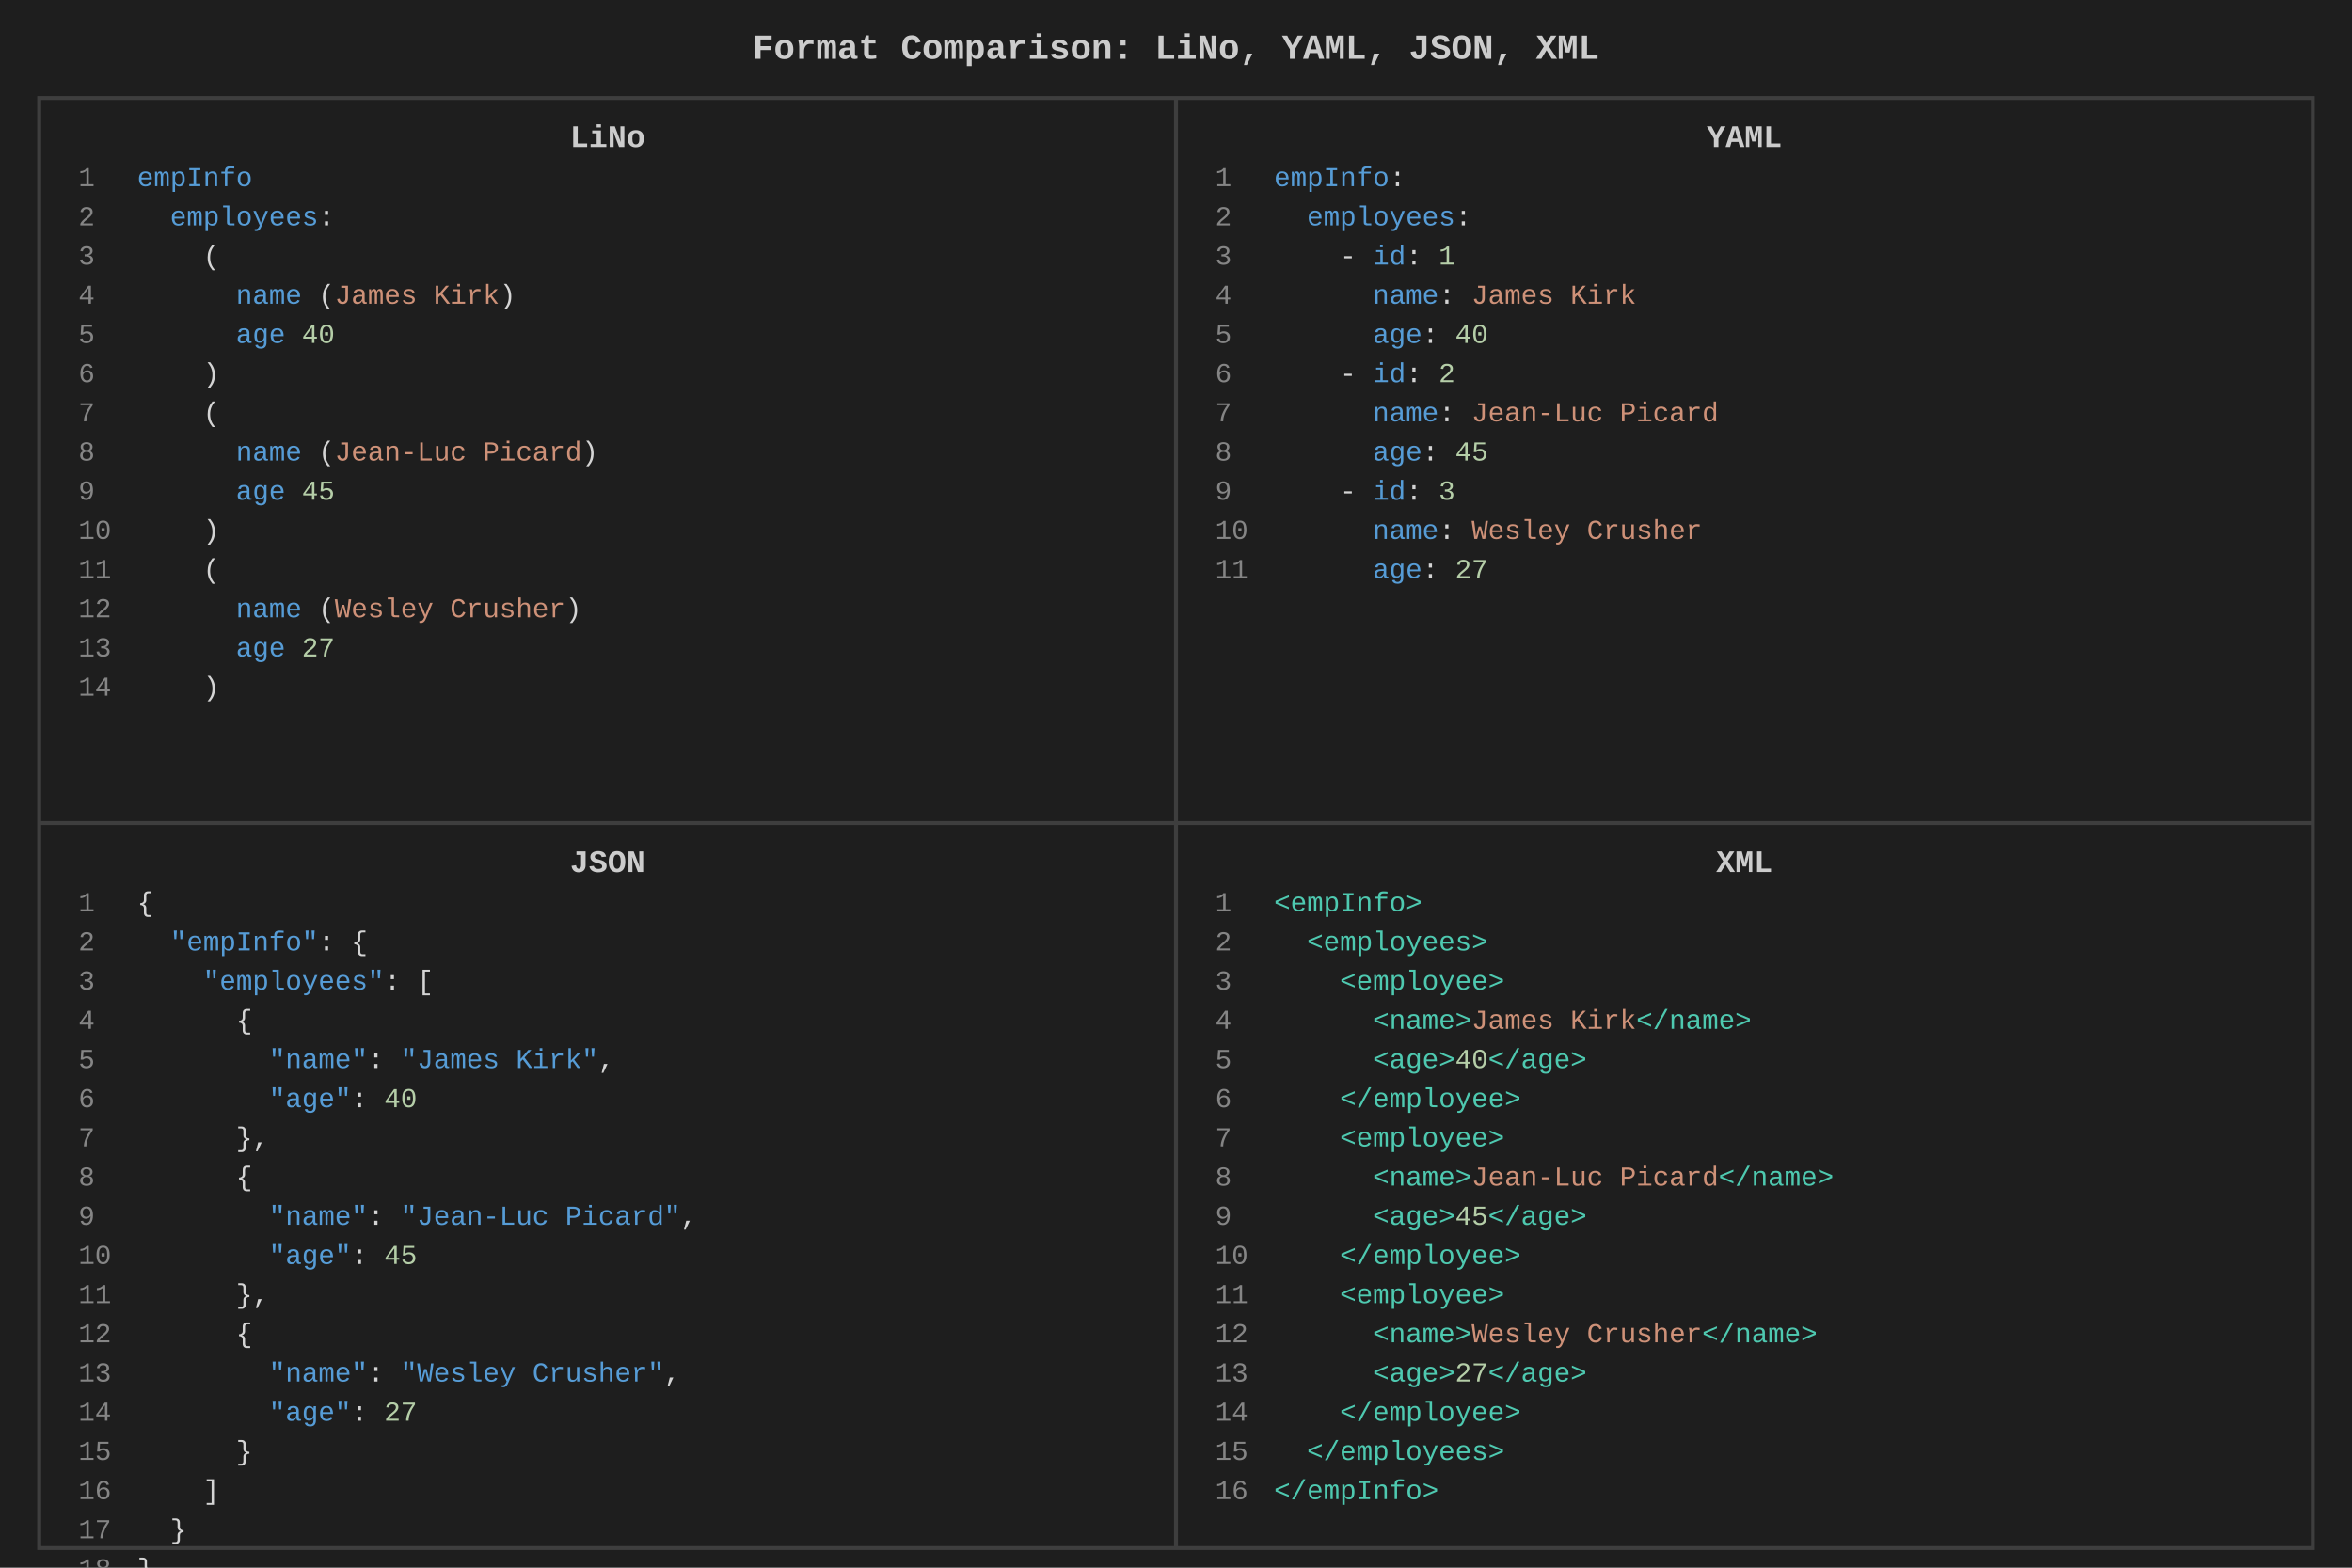
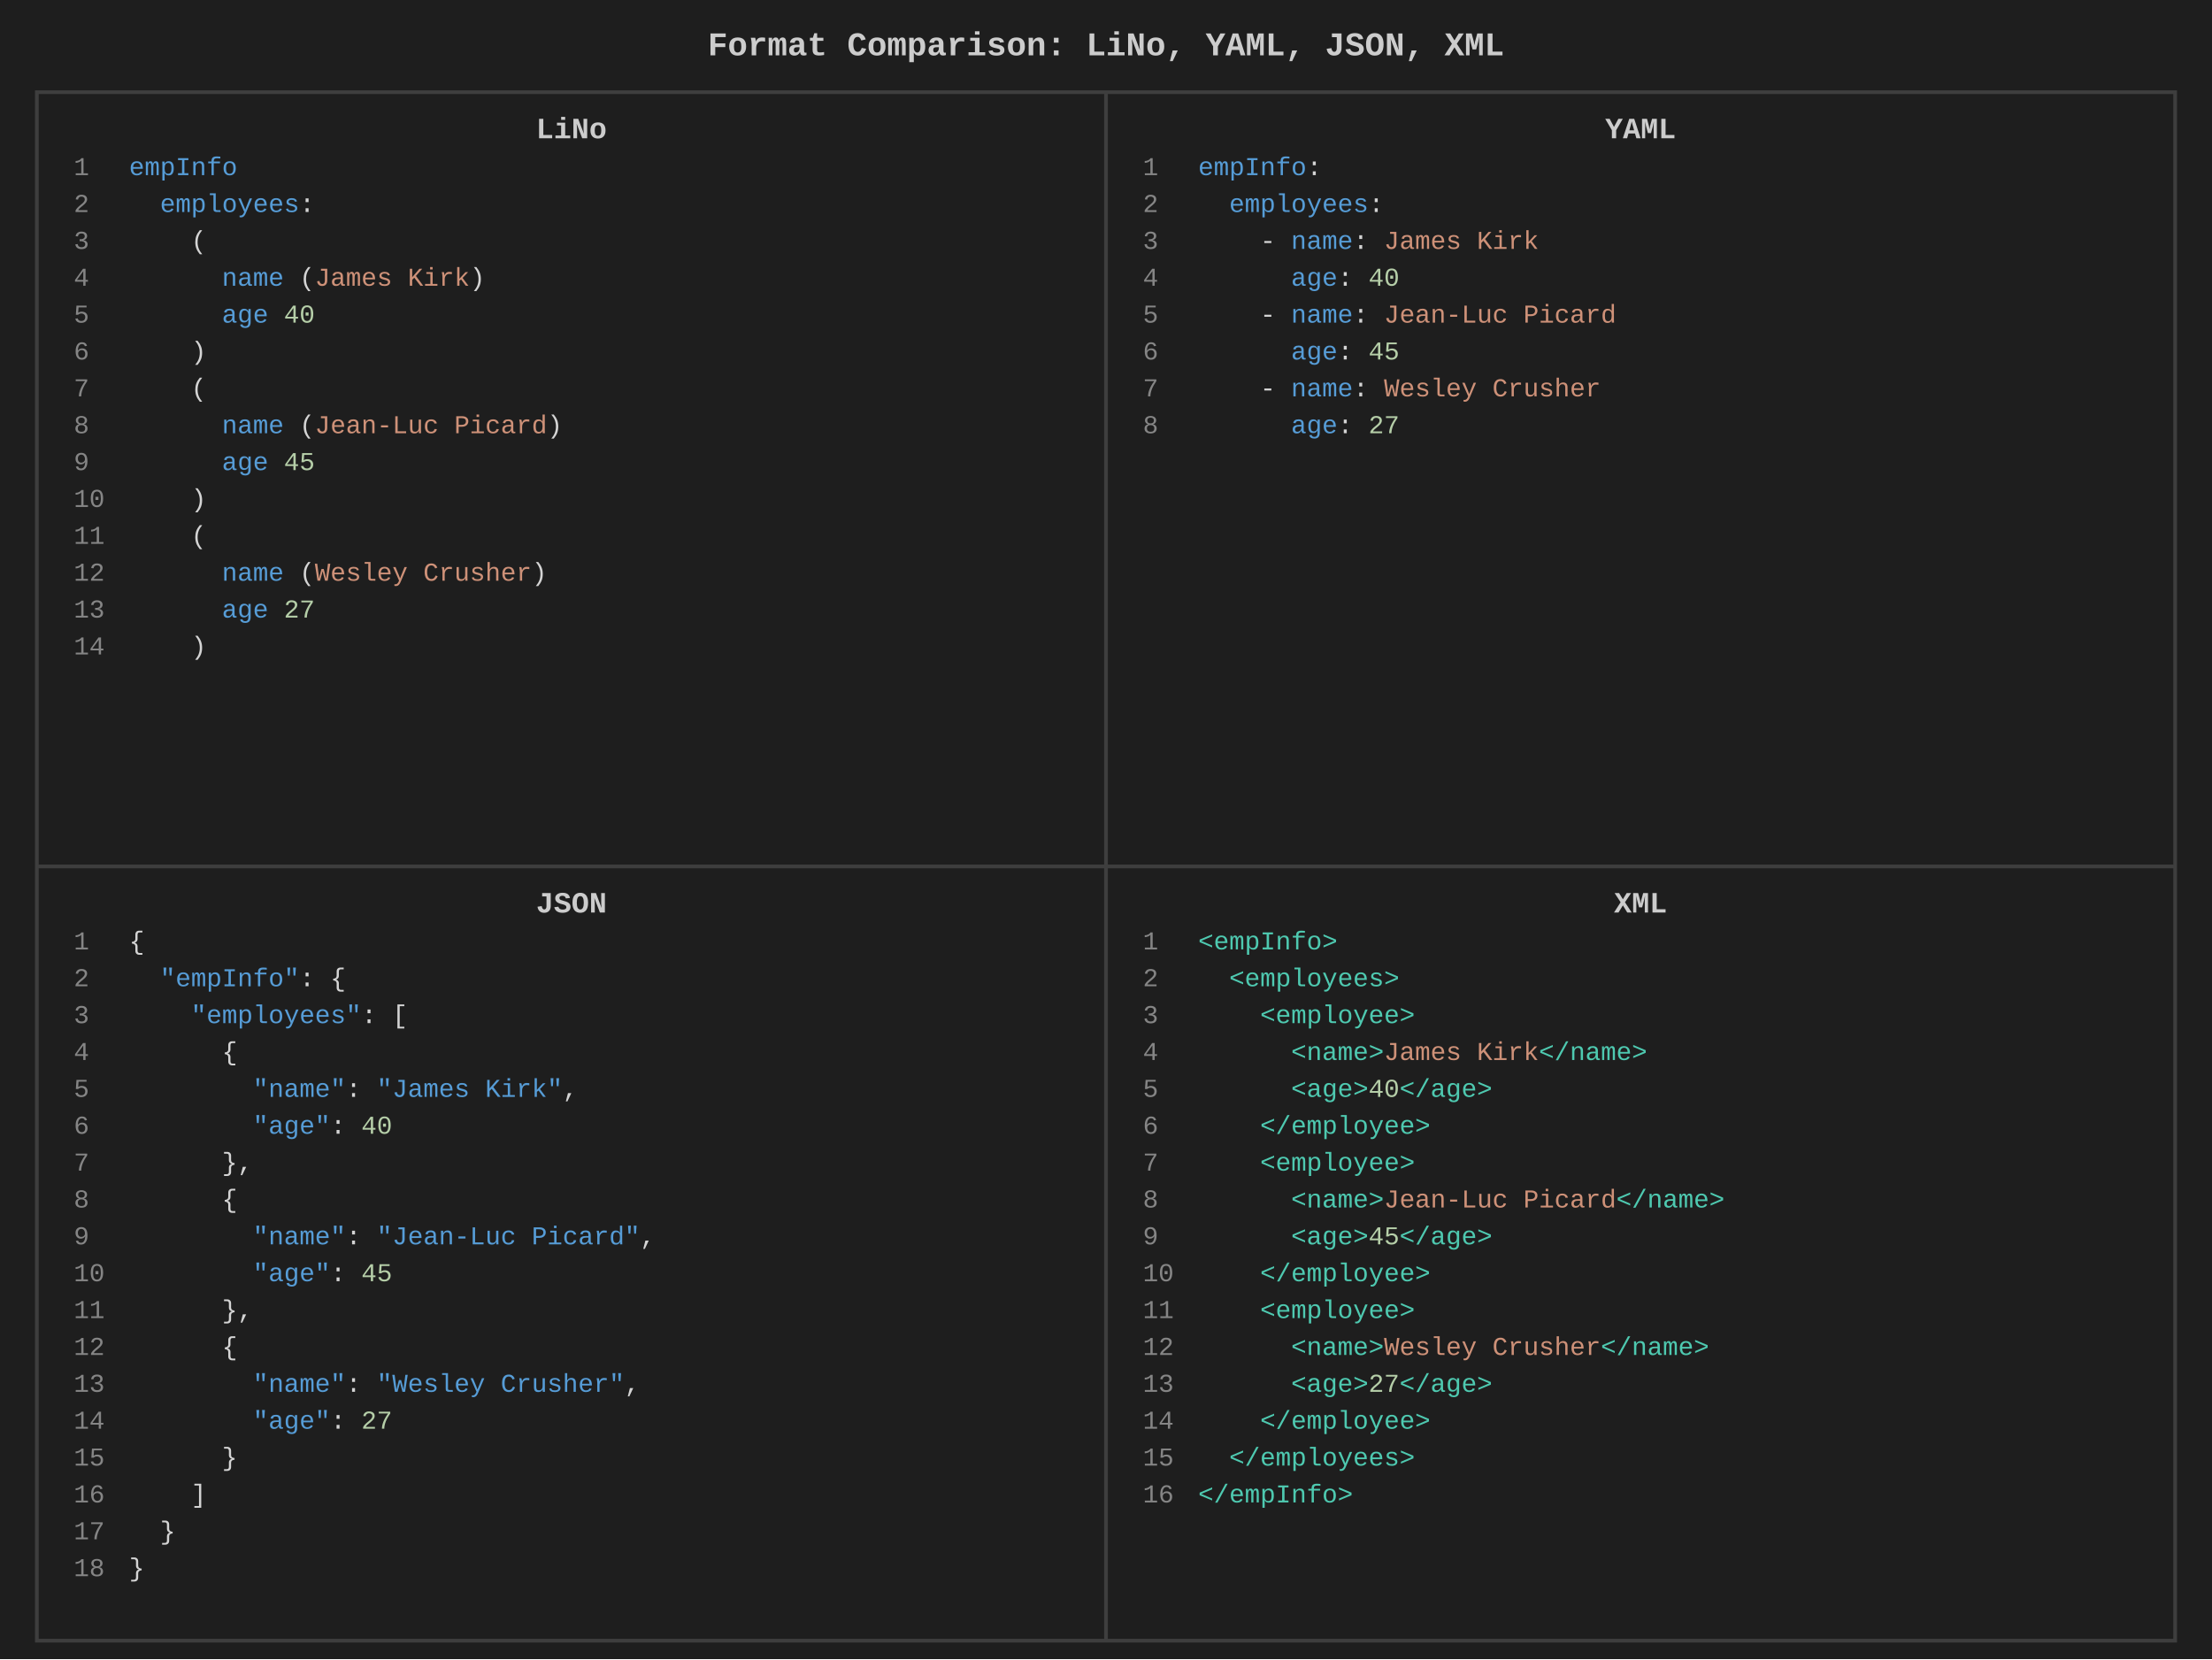
- <svg xmlns="http://www.w3.org/2000/svg" viewBox="0 0 1200 800" style="font-family: 'Courier New', monospace; font-size: 14px;">
+ <svg xmlns="http://www.w3.org/2000/svg" viewBox="0 0 1200 900" style="font-family: 'Courier New', monospace; font-size: 14px;">
  <defs>
    <style>
      .title { font-size: 18px; font-weight: bold; fill: #cccccc; }
      .format-title { font-size: 16px; font-weight: bold; fill: #cccccc; }
      .line-number { fill: #858585; }
      .border { fill: none; stroke: #3e3e3e; stroke-width: 2; }
      .border-line { stroke: #3e3e3e; stroke-width: 2; }
      .bg { fill: #1e1e1e; }
    </style>
  </defs>
-   <rect x="0" y="0" width="1200" height="800" class="bg" />
+   <rect x="0" y="0" width="1200" height="900" class="bg" />
  <text x="600" y="30" text-anchor="middle" class="title">Format Comparison: LiNo, YAML, JSON, XML</text>
-   <rect x="20" y="50" width="1160" height="740" class="border" />
-   <line x1="600" y1="50" x2="600" y2="790" class="border-line" />
-   <line x1="20" y1="420" x2="1180" y2="420" class="border-line" />
+   <rect x="20" y="50" width="1160" height="840" class="border" />
+   <line x1="600" y1="50" x2="600" y2="890" class="border-line" />
+   <line x1="20" y1="470" x2="1180" y2="470" class="border-line" />
  <text x="310" y="75" text-anchor="middle" class="format-title">LiNo</text>
  <text class="line-number">
    <tspan x="40" y="95">1</tspan>
  </text>
  <text xml:space="preserve">
    <tspan x="70" y="95" fill="#569cd6">empInfo</tspan>
  </text>
  <text class="line-number">
    <tspan x="40" y="115">2</tspan>
  </text>
  <text xml:space="preserve">
    <tspan x="70" y="115" fill="#d4d4d4">  </tspan>
    <tspan x="86.8" y="115" fill="#569cd6">employees</tspan>
    <tspan x="162.4" y="115" fill="#d4d4d4">:</tspan>
  </text>
  <text class="line-number">
    <tspan x="40" y="135">3</tspan>
  </text>
  <text xml:space="preserve">
    <tspan x="70" y="135" fill="#d4d4d4">    </tspan>
    <tspan x="103.6" y="135" fill="#d4d4d4">(</tspan>
  </text>
  <text class="line-number">
    <tspan x="40" y="155">4</tspan>
  </text>
  <text xml:space="preserve">
    <tspan x="70" y="155" fill="#d4d4d4">      </tspan>
    <tspan x="120.4" y="155" fill="#569cd6">name</tspan>
    <tspan x="154.0" y="155" fill="#d4d4d4"> </tspan>
    <tspan x="162.4" y="155" fill="#d4d4d4">(</tspan>
    <tspan x="170.8" y="155" fill="#ce9178">James Kirk</tspan>
    <tspan x="254.8" y="155" fill="#d4d4d4">)</tspan>
  </text>
  <text class="line-number">
    <tspan x="40" y="175">5</tspan>
  </text>
  <text xml:space="preserve">
    <tspan x="70" y="175" fill="#d4d4d4">      </tspan>
    <tspan x="120.4" y="175" fill="#569cd6">age</tspan>
    <tspan x="145.6" y="175" fill="#d4d4d4"> </tspan>
    <tspan x="154" y="175" fill="#b5cea8">40</tspan>
  </text>
  <text class="line-number">
    <tspan x="40" y="195">6</tspan>
  </text>
  <text xml:space="preserve">
    <tspan x="70" y="195" fill="#d4d4d4">    </tspan>
    <tspan x="103.6" y="195" fill="#d4d4d4">)</tspan>
  </text>
  <text class="line-number">
    <tspan x="40" y="215">7</tspan>
  </text>
  <text xml:space="preserve">
    <tspan x="70" y="215" fill="#d4d4d4">    </tspan>
    <tspan x="103.6" y="215" fill="#d4d4d4">(</tspan>
  </text>
  <text class="line-number">
    <tspan x="40" y="235">8</tspan>
  </text>
  <text xml:space="preserve">
    <tspan x="70" y="235" fill="#d4d4d4">      </tspan>
    <tspan x="120.4" y="235" fill="#569cd6">name</tspan>
    <tspan x="154.0" y="235" fill="#d4d4d4"> </tspan>
    <tspan x="162.4" y="235" fill="#d4d4d4">(</tspan>
    <tspan x="170.8" y="235" fill="#ce9178">Jean-Luc Picard</tspan>
    <tspan x="296.8" y="235" fill="#d4d4d4">)</tspan>
  </text>
  <text class="line-number">
    <tspan x="40" y="255">9</tspan>
  </text>
  <text xml:space="preserve">
    <tspan x="70" y="255" fill="#d4d4d4">      </tspan>
    <tspan x="120.4" y="255" fill="#569cd6">age</tspan>
    <tspan x="145.6" y="255" fill="#d4d4d4"> </tspan>
    <tspan x="154" y="255" fill="#b5cea8">45</tspan>
  </text>
  <text class="line-number">
    <tspan x="40" y="275">10</tspan>
  </text>
  <text xml:space="preserve">
    <tspan x="70" y="275" fill="#d4d4d4">    </tspan>
    <tspan x="103.6" y="275" fill="#d4d4d4">)</tspan>
  </text>
  <text class="line-number">
    <tspan x="40" y="295">11</tspan>
  </text>
  <text xml:space="preserve">
    <tspan x="70" y="295" fill="#d4d4d4">    </tspan>
    <tspan x="103.6" y="295" fill="#d4d4d4">(</tspan>
  </text>
  <text class="line-number">
    <tspan x="40" y="315">12</tspan>
  </text>
  <text xml:space="preserve">
    <tspan x="70" y="315" fill="#d4d4d4">      </tspan>
    <tspan x="120.4" y="315" fill="#569cd6">name</tspan>
    <tspan x="154.0" y="315" fill="#d4d4d4"> </tspan>
    <tspan x="162.4" y="315" fill="#d4d4d4">(</tspan>
    <tspan x="170.8" y="315" fill="#ce9178">Wesley Crusher</tspan>
    <tspan x="288.4" y="315" fill="#d4d4d4">)</tspan>
  </text>
  <text class="line-number">
    <tspan x="40" y="335">13</tspan>
  </text>
  <text xml:space="preserve">
    <tspan x="70" y="335" fill="#d4d4d4">      </tspan>
    <tspan x="120.4" y="335" fill="#569cd6">age</tspan>
    <tspan x="145.6" y="335" fill="#d4d4d4"> </tspan>
    <tspan x="154" y="335" fill="#b5cea8">27</tspan>
  </text>
  <text class="line-number">
    <tspan x="40" y="355">14</tspan>
  </text>
  <text xml:space="preserve">
    <tspan x="70" y="355" fill="#d4d4d4">    </tspan>
    <tspan x="103.6" y="355" fill="#d4d4d4">)</tspan>
  </text>
  <text x="890" y="75" text-anchor="middle" class="format-title">YAML</text>
  <text class="line-number">
    <tspan x="620" y="95">1</tspan>
  </text>
  <text xml:space="preserve">
    <tspan x="650" y="95" fill="#569cd6">empInfo</tspan>
    <tspan x="708.8" y="95" fill="#d4d4d4">:</tspan>
  </text>
  <text class="line-number">
    <tspan x="620" y="115">2</tspan>
  </text>
  <text xml:space="preserve">
    <tspan x="650" y="115" fill="#d4d4d4">  </tspan>
    <tspan x="666.8" y="115" fill="#569cd6">employees</tspan>
    <tspan x="742.4" y="115" fill="#d4d4d4">:</tspan>
  </text>
  <text class="line-number">
    <tspan x="620" y="135">3</tspan>
  </text>
  <text xml:space="preserve">
    <tspan x="650" y="135" fill="#d4d4d4">    </tspan>
    <tspan x="683.6" y="135" fill="#d4d4d4">- </tspan>
-     <tspan x="700.4" y="135" fill="#569cd6">id</tspan>
-     <tspan x="717.2" y="135" fill="#d4d4d4">:</tspan>
-     <tspan x="725.6" y="135" fill="#d4d4d4"> </tspan>
-     <tspan x="734" y="135" fill="#b5cea8">1</tspan>
+     <tspan x="700.4" y="135" fill="#569cd6">name</tspan>
+     <tspan x="734.0" y="135" fill="#d4d4d4">:</tspan>
+     <tspan x="742.4" y="135" fill="#d4d4d4"> </tspan>
+     <tspan x="750.8" y="135" fill="#ce9178">James Kirk</tspan>
  </text>
  <text class="line-number">
    <tspan x="620" y="155">4</tspan>
  </text>
  <text xml:space="preserve">
    <tspan x="650" y="155" fill="#d4d4d4">      </tspan>
-     <tspan x="700.4" y="155" fill="#569cd6">name</tspan>
-     <tspan x="734.0" y="155" fill="#d4d4d4">:</tspan>
-     <tspan x="742.4" y="155" fill="#d4d4d4"> </tspan>
-     <tspan x="750.8" y="155" fill="#ce9178">James Kirk</tspan>
+     <tspan x="700.4" y="155" fill="#569cd6">age</tspan>
+     <tspan x="725.6" y="155" fill="#d4d4d4">:</tspan>
+     <tspan x="734.0" y="155" fill="#d4d4d4"> </tspan>
+     <tspan x="742.4" y="155" fill="#b5cea8">40</tspan>
  </text>
  <text class="line-number">
    <tspan x="620" y="175">5</tspan>
  </text>
  <text xml:space="preserve">
-     <tspan x="650" y="175" fill="#d4d4d4">      </tspan>
-     <tspan x="700.4" y="175" fill="#569cd6">age</tspan>
-     <tspan x="725.6" y="175" fill="#d4d4d4">:</tspan>
-     <tspan x="734.0" y="175" fill="#d4d4d4"> </tspan>
-     <tspan x="742.4" y="175" fill="#b5cea8">40</tspan>
+     <tspan x="650" y="175" fill="#d4d4d4">    </tspan>
+     <tspan x="683.6" y="175" fill="#d4d4d4">- </tspan>
+     <tspan x="700.4" y="175" fill="#569cd6">name</tspan>
+     <tspan x="734.0" y="175" fill="#d4d4d4">:</tspan>
+     <tspan x="742.4" y="175" fill="#d4d4d4"> </tspan>
+     <tspan x="750.8" y="175" fill="#ce9178">Jean-Luc Picard</tspan>
  </text>
  <text class="line-number">
    <tspan x="620" y="195">6</tspan>
  </text>
  <text xml:space="preserve">
-     <tspan x="650" y="195" fill="#d4d4d4">    </tspan>
-     <tspan x="683.6" y="195" fill="#d4d4d4">- </tspan>
-     <tspan x="700.4" y="195" fill="#569cd6">id</tspan>
-     <tspan x="717.2" y="195" fill="#d4d4d4">:</tspan>
-     <tspan x="725.6" y="195" fill="#d4d4d4"> </tspan>
-     <tspan x="734" y="195" fill="#b5cea8">2</tspan>
+     <tspan x="650" y="195" fill="#d4d4d4">      </tspan>
+     <tspan x="700.4" y="195" fill="#569cd6">age</tspan>
+     <tspan x="725.6" y="195" fill="#d4d4d4">:</tspan>
+     <tspan x="734.0" y="195" fill="#d4d4d4"> </tspan>
+     <tspan x="742.4" y="195" fill="#b5cea8">45</tspan>
  </text>
  <text class="line-number">
    <tspan x="620" y="215">7</tspan>
  </text>
  <text xml:space="preserve">
-     <tspan x="650" y="215" fill="#d4d4d4">      </tspan>
+     <tspan x="650" y="215" fill="#d4d4d4">    </tspan>
+     <tspan x="683.6" y="215" fill="#d4d4d4">- </tspan>
    <tspan x="700.4" y="215" fill="#569cd6">name</tspan>
    <tspan x="734.0" y="215" fill="#d4d4d4">:</tspan>
    <tspan x="742.4" y="215" fill="#d4d4d4"> </tspan>
-     <tspan x="750.8" y="215" fill="#ce9178">Jean-Luc Picard</tspan>
+     <tspan x="750.8" y="215" fill="#ce9178">Wesley Crusher</tspan>
  </text>
  <text class="line-number">
    <tspan x="620" y="235">8</tspan>
  </text>
  <text xml:space="preserve">
    <tspan x="650" y="235" fill="#d4d4d4">      </tspan>
    <tspan x="700.4" y="235" fill="#569cd6">age</tspan>
    <tspan x="725.6" y="235" fill="#d4d4d4">:</tspan>
    <tspan x="734.0" y="235" fill="#d4d4d4"> </tspan>
-     <tspan x="742.4" y="235" fill="#b5cea8">45</tspan>
-   </text>
-   <text class="line-number">
-     <tspan x="620" y="255">9</tspan>
-   </text>
-   <text xml:space="preserve">
-     <tspan x="650" y="255" fill="#d4d4d4">    </tspan>
-     <tspan x="683.6" y="255" fill="#d4d4d4">- </tspan>
-     <tspan x="700.4" y="255" fill="#569cd6">id</tspan>
-     <tspan x="717.2" y="255" fill="#d4d4d4">:</tspan>
-     <tspan x="725.6" y="255" fill="#d4d4d4"> </tspan>
-     <tspan x="734" y="255" fill="#b5cea8">3</tspan>
-   </text>
-   <text class="line-number">
-     <tspan x="620" y="275">10</tspan>
-   </text>
-   <text xml:space="preserve">
-     <tspan x="650" y="275" fill="#d4d4d4">      </tspan>
-     <tspan x="700.4" y="275" fill="#569cd6">name</tspan>
-     <tspan x="734.0" y="275" fill="#d4d4d4">:</tspan>
-     <tspan x="742.4" y="275" fill="#d4d4d4"> </tspan>
-     <tspan x="750.8" y="275" fill="#ce9178">Wesley Crusher</tspan>
-   </text>
-   <text class="line-number">
-     <tspan x="620" y="295">11</tspan>
-   </text>
-   <text xml:space="preserve">
-     <tspan x="650" y="295" fill="#d4d4d4">      </tspan>
-     <tspan x="700.4" y="295" fill="#569cd6">age</tspan>
-     <tspan x="725.6" y="295" fill="#d4d4d4">:</tspan>
-     <tspan x="734.0" y="295" fill="#d4d4d4"> </tspan>
-     <tspan x="742.4" y="295" fill="#b5cea8">27</tspan>
-   </text>
-   <text x="310" y="445" text-anchor="middle" class="format-title">JSON</text>
-   <text class="line-number">
-     <tspan x="40" y="465">1</tspan>
-   </text>
-   <text xml:space="preserve">
-     <tspan x="70" y="465" fill="#d4d4d4">{</tspan>
-   </text>
-   <text class="line-number">
-     <tspan x="40" y="485">2</tspan>
-   </text>
-   <text xml:space="preserve">
-     <tspan x="70" y="485" fill="#d4d4d4">  </tspan>
-     <tspan x="86.8" y="485" fill="#569cd6">"empInfo"</tspan>
-     <tspan x="162.4" y="485" fill="#d4d4d4">:</tspan>
-     <tspan x="170.8" y="485" fill="#d4d4d4"> </tspan>
-     <tspan x="179.2" y="485" fill="#d4d4d4">{</tspan>
-   </text>
-   <text class="line-number">
-     <tspan x="40" y="505">3</tspan>
-   </text>
-   <text xml:space="preserve">
-     <tspan x="70" y="505" fill="#d4d4d4">    </tspan>
-     <tspan x="103.6" y="505" fill="#569cd6">"employees"</tspan>
-     <tspan x="196.0" y="505" fill="#d4d4d4">:</tspan>
-     <tspan x="204.4" y="505" fill="#d4d4d4"> </tspan>
-     <tspan x="212.8" y="505" fill="#d4d4d4">[</tspan>
-   </text>
-   <text class="line-number">
-     <tspan x="40" y="525">4</tspan>
-   </text>
-   <text xml:space="preserve">
-     <tspan x="70" y="525" fill="#d4d4d4">      </tspan>
-     <tspan x="120.4" y="525" fill="#d4d4d4">{</tspan>
-   </text>
-   <text class="line-number">
-     <tspan x="40" y="545">5</tspan>
-   </text>
-   <text xml:space="preserve">
-     <tspan x="70" y="545" fill="#d4d4d4">        </tspan>
-     <tspan x="137.2" y="545" fill="#569cd6">"name"</tspan>
-     <tspan x="187.6" y="545" fill="#d4d4d4">:</tspan>
-     <tspan x="196.0" y="545" fill="#d4d4d4"> </tspan>
-     <tspan x="204.4" y="545" fill="#569cd6">"James Kirk"</tspan>
-     <tspan x="305.2" y="545" fill="#d4d4d4">,</tspan>
-   </text>
-   <text class="line-number">
-     <tspan x="40" y="565">6</tspan>
-   </text>
-   <text xml:space="preserve">
-     <tspan x="70" y="565" fill="#d4d4d4">        </tspan>
-     <tspan x="137.2" y="565" fill="#569cd6">"age"</tspan>
-     <tspan x="179.2" y="565" fill="#d4d4d4">:</tspan>
-     <tspan x="187.6" y="565" fill="#d4d4d4"> </tspan>
-     <tspan x="196.0" y="565" fill="#b5cea8">40</tspan>
-   </text>
-   <text class="line-number">
-     <tspan x="40" y="585">7</tspan>
-   </text>
-   <text xml:space="preserve">
-     <tspan x="70" y="585" fill="#d4d4d4">      </tspan>
-     <tspan x="120.4" y="585" fill="#d4d4d4">}</tspan>
-     <tspan x="128.8" y="585" fill="#d4d4d4">,</tspan>
-   </text>
-   <text class="line-number">
-     <tspan x="40" y="605">8</tspan>
-   </text>
-   <text xml:space="preserve">
-     <tspan x="70" y="605" fill="#d4d4d4">      </tspan>
-     <tspan x="120.4" y="605" fill="#d4d4d4">{</tspan>
-   </text>
-   <text class="line-number">
-     <tspan x="40" y="625">9</tspan>
-   </text>
-   <text xml:space="preserve">
-     <tspan x="70" y="625" fill="#d4d4d4">        </tspan>
-     <tspan x="137.2" y="625" fill="#569cd6">"name"</tspan>
-     <tspan x="187.6" y="625" fill="#d4d4d4">:</tspan>
-     <tspan x="196.0" y="625" fill="#d4d4d4"> </tspan>
-     <tspan x="204.4" y="625" fill="#569cd6">"Jean-Luc Picard"</tspan>
-     <tspan x="347.2" y="625" fill="#d4d4d4">,</tspan>
-   </text>
-   <text class="line-number">
-     <tspan x="40" y="645">10</tspan>
-   </text>
-   <text xml:space="preserve">
-     <tspan x="70" y="645" fill="#d4d4d4">        </tspan>
-     <tspan x="137.2" y="645" fill="#569cd6">"age"</tspan>
-     <tspan x="179.2" y="645" fill="#d4d4d4">:</tspan>
-     <tspan x="187.6" y="645" fill="#d4d4d4"> </tspan>
-     <tspan x="196.0" y="645" fill="#b5cea8">45</tspan>
-   </text>
-   <text class="line-number">
-     <tspan x="40" y="665">11</tspan>
-   </text>
-   <text xml:space="preserve">
-     <tspan x="70" y="665" fill="#d4d4d4">      </tspan>
-     <tspan x="120.4" y="665" fill="#d4d4d4">}</tspan>
-     <tspan x="128.8" y="665" fill="#d4d4d4">,</tspan>
-   </text>
-   <text class="line-number">
-     <tspan x="40" y="685">12</tspan>
-   </text>
-   <text xml:space="preserve">
-     <tspan x="70" y="685" fill="#d4d4d4">      </tspan>
-     <tspan x="120.4" y="685" fill="#d4d4d4">{</tspan>
-   </text>
-   <text class="line-number">
-     <tspan x="40" y="705">13</tspan>
-   </text>
-   <text xml:space="preserve">
-     <tspan x="70" y="705" fill="#d4d4d4">        </tspan>
-     <tspan x="137.2" y="705" fill="#569cd6">"name"</tspan>
-     <tspan x="187.6" y="705" fill="#d4d4d4">:</tspan>
-     <tspan x="196.0" y="705" fill="#d4d4d4"> </tspan>
-     <tspan x="204.4" y="705" fill="#569cd6">"Wesley Crusher"</tspan>
-     <tspan x="338.8" y="705" fill="#d4d4d4">,</tspan>
-   </text>
-   <text class="line-number">
-     <tspan x="40" y="725">14</tspan>
-   </text>
-   <text xml:space="preserve">
-     <tspan x="70" y="725" fill="#d4d4d4">        </tspan>
-     <tspan x="137.2" y="725" fill="#569cd6">"age"</tspan>
-     <tspan x="179.2" y="725" fill="#d4d4d4">:</tspan>
-     <tspan x="187.6" y="725" fill="#d4d4d4"> </tspan>
-     <tspan x="196.0" y="725" fill="#b5cea8">27</tspan>
-   </text>
-   <text class="line-number">
-     <tspan x="40" y="745">15</tspan>
-   </text>
-   <text xml:space="preserve">
-     <tspan x="70" y="745" fill="#d4d4d4">      </tspan>
-     <tspan x="120.4" y="745" fill="#d4d4d4">}</tspan>
-   </text>
-   <text class="line-number">
-     <tspan x="40" y="765">16</tspan>
-   </text>
-   <text xml:space="preserve">
-     <tspan x="70" y="765" fill="#d4d4d4">    </tspan>
-     <tspan x="103.6" y="765" fill="#d4d4d4">]</tspan>
-   </text>
-   <text class="line-number">
-     <tspan x="40" y="785">17</tspan>
-   </text>
-   <text xml:space="preserve">
-     <tspan x="70" y="785" fill="#d4d4d4">  </tspan>
-     <tspan x="86.8" y="785" fill="#d4d4d4">}</tspan>
-   </text>
-   <text class="line-number">
-     <tspan x="40" y="805">18</tspan>
-   </text>
-   <text xml:space="preserve">
-     <tspan x="70" y="805" fill="#d4d4d4">}</tspan>
-   </text>
-   <text x="890" y="445" text-anchor="middle" class="format-title">XML</text>
-   <text class="line-number">
-     <tspan x="620" y="465">1</tspan>
-   </text>
-   <text xml:space="preserve">
-     <tspan x="650" y="465" fill="#4ec9b0">&lt;</tspan>
-     <tspan x="658.4" y="465" fill="#4ec9b0">empInfo</tspan>
-     <tspan x="717.2" y="465" fill="#4ec9b0">&gt;</tspan>
-   </text>
-   <text class="line-number">
-     <tspan x="620" y="485">2</tspan>
-   </text>
-   <text xml:space="preserve">
-     <tspan x="650" y="485" fill="#d4d4d4">  </tspan>
-     <tspan x="666.8" y="485" fill="#4ec9b0">&lt;</tspan>
-     <tspan x="675.2" y="485" fill="#4ec9b0">employees</tspan>
-     <tspan x="750.8" y="485" fill="#4ec9b0">&gt;</tspan>
-   </text>
-   <text class="line-number">
-     <tspan x="620" y="505">3</tspan>
-   </text>
-   <text xml:space="preserve">
-     <tspan x="650" y="505" fill="#d4d4d4">    </tspan>
-     <tspan x="683.6" y="505" fill="#4ec9b0">&lt;</tspan>
-     <tspan x="692.0" y="505" fill="#4ec9b0">employee</tspan>
-     <tspan x="759.2" y="505" fill="#4ec9b0">&gt;</tspan>
-   </text>
-   <text class="line-number">
-     <tspan x="620" y="525">4</tspan>
-   </text>
-   <text xml:space="preserve">
-     <tspan x="650" y="525" fill="#d4d4d4">      </tspan>
-     <tspan x="700.4" y="525" fill="#4ec9b0">&lt;</tspan>
-     <tspan x="708.8" y="525" fill="#4ec9b0">name</tspan>
-     <tspan x="742.4" y="525" fill="#4ec9b0">&gt;</tspan>
-     <tspan x="750.8" y="525" fill="#ce9178">James Kirk</tspan>
-     <tspan x="834.8" y="525" fill="#4ec9b0">&lt;</tspan>
-     <tspan x="843.2" y="525" fill="#4ec9b0">/</tspan>
-     <tspan x="851.6" y="525" fill="#4ec9b0">name</tspan>
-     <tspan x="885.2" y="525" fill="#4ec9b0">&gt;</tspan>
-   </text>
-   <text class="line-number">
-     <tspan x="620" y="545">5</tspan>
-   </text>
-   <text xml:space="preserve">
-     <tspan x="650" y="545" fill="#d4d4d4">      </tspan>
-     <tspan x="700.4" y="545" fill="#4ec9b0">&lt;</tspan>
-     <tspan x="708.8" y="545" fill="#4ec9b0">age</tspan>
-     <tspan x="734.0" y="545" fill="#4ec9b0">&gt;</tspan>
-     <tspan x="742.4" y="545" fill="#b5cea8">40</tspan>
-     <tspan x="759.2" y="545" fill="#4ec9b0">&lt;</tspan>
-     <tspan x="767.6" y="545" fill="#4ec9b0">/</tspan>
-     <tspan x="776" y="545" fill="#4ec9b0">age</tspan>
-     <tspan x="801.2" y="545" fill="#4ec9b0">&gt;</tspan>
-   </text>
-   <text class="line-number">
-     <tspan x="620" y="565">6</tspan>
-   </text>
-   <text xml:space="preserve">
-     <tspan x="650" y="565" fill="#d4d4d4">    </tspan>
-     <tspan x="683.6" y="565" fill="#4ec9b0">&lt;</tspan>
-     <tspan x="692.0" y="565" fill="#4ec9b0">/</tspan>
-     <tspan x="700.4" y="565" fill="#4ec9b0">employee</tspan>
-     <tspan x="767.6" y="565" fill="#4ec9b0">&gt;</tspan>
-   </text>
-   <text class="line-number">
-     <tspan x="620" y="585">7</tspan>
-   </text>
-   <text xml:space="preserve">
-     <tspan x="650" y="585" fill="#d4d4d4">    </tspan>
-     <tspan x="683.6" y="585" fill="#4ec9b0">&lt;</tspan>
-     <tspan x="692.0" y="585" fill="#4ec9b0">employee</tspan>
-     <tspan x="759.2" y="585" fill="#4ec9b0">&gt;</tspan>
-   </text>
-   <text class="line-number">
-     <tspan x="620" y="605">8</tspan>
-   </text>
-   <text xml:space="preserve">
-     <tspan x="650" y="605" fill="#d4d4d4">      </tspan>
-     <tspan x="700.4" y="605" fill="#4ec9b0">&lt;</tspan>
-     <tspan x="708.8" y="605" fill="#4ec9b0">name</tspan>
-     <tspan x="742.4" y="605" fill="#4ec9b0">&gt;</tspan>
-     <tspan x="750.8" y="605" fill="#ce9178">Jean-Luc Picard</tspan>
-     <tspan x="876.8" y="605" fill="#4ec9b0">&lt;</tspan>
-     <tspan x="885.2" y="605" fill="#4ec9b0">/</tspan>
-     <tspan x="893.6" y="605" fill="#4ec9b0">name</tspan>
-     <tspan x="927.2" y="605" fill="#4ec9b0">&gt;</tspan>
-   </text>
-   <text class="line-number">
-     <tspan x="620" y="625">9</tspan>
-   </text>
-   <text xml:space="preserve">
-     <tspan x="650" y="625" fill="#d4d4d4">      </tspan>
-     <tspan x="700.4" y="625" fill="#4ec9b0">&lt;</tspan>
-     <tspan x="708.8" y="625" fill="#4ec9b0">age</tspan>
-     <tspan x="734.0" y="625" fill="#4ec9b0">&gt;</tspan>
-     <tspan x="742.4" y="625" fill="#b5cea8">45</tspan>
-     <tspan x="759.2" y="625" fill="#4ec9b0">&lt;</tspan>
-     <tspan x="767.6" y="625" fill="#4ec9b0">/</tspan>
-     <tspan x="776" y="625" fill="#4ec9b0">age</tspan>
-     <tspan x="801.2" y="625" fill="#4ec9b0">&gt;</tspan>
-   </text>
-   <text class="line-number">
-     <tspan x="620" y="645">10</tspan>
-   </text>
-   <text xml:space="preserve">
-     <tspan x="650" y="645" fill="#d4d4d4">    </tspan>
-     <tspan x="683.6" y="645" fill="#4ec9b0">&lt;</tspan>
-     <tspan x="692.0" y="645" fill="#4ec9b0">/</tspan>
-     <tspan x="700.4" y="645" fill="#4ec9b0">employee</tspan>
-     <tspan x="767.6" y="645" fill="#4ec9b0">&gt;</tspan>
-   </text>
-   <text class="line-number">
-     <tspan x="620" y="665">11</tspan>
-   </text>
-   <text xml:space="preserve">
-     <tspan x="650" y="665" fill="#d4d4d4">    </tspan>
-     <tspan x="683.6" y="665" fill="#4ec9b0">&lt;</tspan>
-     <tspan x="692.0" y="665" fill="#4ec9b0">employee</tspan>
-     <tspan x="759.2" y="665" fill="#4ec9b0">&gt;</tspan>
-   </text>
-   <text class="line-number">
-     <tspan x="620" y="685">12</tspan>
-   </text>
-   <text xml:space="preserve">
-     <tspan x="650" y="685" fill="#d4d4d4">      </tspan>
-     <tspan x="700.4" y="685" fill="#4ec9b0">&lt;</tspan>
-     <tspan x="708.8" y="685" fill="#4ec9b0">name</tspan>
-     <tspan x="742.4" y="685" fill="#4ec9b0">&gt;</tspan>
-     <tspan x="750.8" y="685" fill="#ce9178">Wesley Crusher</tspan>
-     <tspan x="868.4" y="685" fill="#4ec9b0">&lt;</tspan>
-     <tspan x="876.8" y="685" fill="#4ec9b0">/</tspan>
-     <tspan x="885.2" y="685" fill="#4ec9b0">name</tspan>
-     <tspan x="918.8" y="685" fill="#4ec9b0">&gt;</tspan>
-   </text>
-   <text class="line-number">
-     <tspan x="620" y="705">13</tspan>
-   </text>
-   <text xml:space="preserve">
-     <tspan x="650" y="705" fill="#d4d4d4">      </tspan>
-     <tspan x="700.4" y="705" fill="#4ec9b0">&lt;</tspan>
-     <tspan x="708.8" y="705" fill="#4ec9b0">age</tspan>
-     <tspan x="734.0" y="705" fill="#4ec9b0">&gt;</tspan>
-     <tspan x="742.4" y="705" fill="#b5cea8">27</tspan>
-     <tspan x="759.2" y="705" fill="#4ec9b0">&lt;</tspan>
-     <tspan x="767.6" y="705" fill="#4ec9b0">/</tspan>
-     <tspan x="776" y="705" fill="#4ec9b0">age</tspan>
-     <tspan x="801.2" y="705" fill="#4ec9b0">&gt;</tspan>
-   </text>
-   <text class="line-number">
-     <tspan x="620" y="725">14</tspan>
-   </text>
-   <text xml:space="preserve">
-     <tspan x="650" y="725" fill="#d4d4d4">    </tspan>
-     <tspan x="683.6" y="725" fill="#4ec9b0">&lt;</tspan>
-     <tspan x="692.0" y="725" fill="#4ec9b0">/</tspan>
-     <tspan x="700.4" y="725" fill="#4ec9b0">employee</tspan>
-     <tspan x="767.6" y="725" fill="#4ec9b0">&gt;</tspan>
-   </text>
-   <text class="line-number">
-     <tspan x="620" y="745">15</tspan>
-   </text>
-   <text xml:space="preserve">
-     <tspan x="650" y="745" fill="#d4d4d4">  </tspan>
-     <tspan x="666.8" y="745" fill="#4ec9b0">&lt;</tspan>
-     <tspan x="675.2" y="745" fill="#4ec9b0">/</tspan>
-     <tspan x="683.6" y="745" fill="#4ec9b0">employees</tspan>
-     <tspan x="759.2" y="745" fill="#4ec9b0">&gt;</tspan>
-   </text>
-   <text class="line-number">
-     <tspan x="620" y="765">16</tspan>
-   </text>
-   <text xml:space="preserve">
-     <tspan x="650" y="765" fill="#4ec9b0">&lt;</tspan>
-     <tspan x="658.4" y="765" fill="#4ec9b0">/</tspan>
-     <tspan x="666.8" y="765" fill="#4ec9b0">empInfo</tspan>
-     <tspan x="725.6" y="765" fill="#4ec9b0">&gt;</tspan>
+     <tspan x="742.4" y="235" fill="#b5cea8">27</tspan>
+   </text>
+   <text x="310" y="495" text-anchor="middle" class="format-title">JSON</text>
+   <text class="line-number">
+     <tspan x="40" y="515">1</tspan>
+   </text>
+   <text xml:space="preserve">
+     <tspan x="70" y="515" fill="#d4d4d4">{</tspan>
+   </text>
+   <text class="line-number">
+     <tspan x="40" y="535">2</tspan>
+   </text>
+   <text xml:space="preserve">
+     <tspan x="70" y="535" fill="#d4d4d4">  </tspan>
+     <tspan x="86.8" y="535" fill="#569cd6">"empInfo"</tspan>
+     <tspan x="162.4" y="535" fill="#d4d4d4">:</tspan>
+     <tspan x="170.8" y="535" fill="#d4d4d4"> </tspan>
+     <tspan x="179.2" y="535" fill="#d4d4d4">{</tspan>
+   </text>
+   <text class="line-number">
+     <tspan x="40" y="555">3</tspan>
+   </text>
+   <text xml:space="preserve">
+     <tspan x="70" y="555" fill="#d4d4d4">    </tspan>
+     <tspan x="103.6" y="555" fill="#569cd6">"employees"</tspan>
+     <tspan x="196.0" y="555" fill="#d4d4d4">:</tspan>
+     <tspan x="204.4" y="555" fill="#d4d4d4"> </tspan>
+     <tspan x="212.8" y="555" fill="#d4d4d4">[</tspan>
+   </text>
+   <text class="line-number">
+     <tspan x="40" y="575">4</tspan>
+   </text>
+   <text xml:space="preserve">
+     <tspan x="70" y="575" fill="#d4d4d4">      </tspan>
+     <tspan x="120.4" y="575" fill="#d4d4d4">{</tspan>
+   </text>
+   <text class="line-number">
+     <tspan x="40" y="595">5</tspan>
+   </text>
+   <text xml:space="preserve">
+     <tspan x="70" y="595" fill="#d4d4d4">        </tspan>
+     <tspan x="137.2" y="595" fill="#569cd6">"name"</tspan>
+     <tspan x="187.6" y="595" fill="#d4d4d4">:</tspan>
+     <tspan x="196.0" y="595" fill="#d4d4d4"> </tspan>
+     <tspan x="204.4" y="595" fill="#569cd6">"James Kirk"</tspan>
+     <tspan x="305.2" y="595" fill="#d4d4d4">,</tspan>
+   </text>
+   <text class="line-number">
+     <tspan x="40" y="615">6</tspan>
+   </text>
+   <text xml:space="preserve">
+     <tspan x="70" y="615" fill="#d4d4d4">        </tspan>
+     <tspan x="137.2" y="615" fill="#569cd6">"age"</tspan>
+     <tspan x="179.2" y="615" fill="#d4d4d4">:</tspan>
+     <tspan x="187.6" y="615" fill="#d4d4d4"> </tspan>
+     <tspan x="196.0" y="615" fill="#b5cea8">40</tspan>
+   </text>
+   <text class="line-number">
+     <tspan x="40" y="635">7</tspan>
+   </text>
+   <text xml:space="preserve">
+     <tspan x="70" y="635" fill="#d4d4d4">      </tspan>
+     <tspan x="120.4" y="635" fill="#d4d4d4">}</tspan>
+     <tspan x="128.8" y="635" fill="#d4d4d4">,</tspan>
+   </text>
+   <text class="line-number">
+     <tspan x="40" y="655">8</tspan>
+   </text>
+   <text xml:space="preserve">
+     <tspan x="70" y="655" fill="#d4d4d4">      </tspan>
+     <tspan x="120.4" y="655" fill="#d4d4d4">{</tspan>
+   </text>
+   <text class="line-number">
+     <tspan x="40" y="675">9</tspan>
+   </text>
+   <text xml:space="preserve">
+     <tspan x="70" y="675" fill="#d4d4d4">        </tspan>
+     <tspan x="137.2" y="675" fill="#569cd6">"name"</tspan>
+     <tspan x="187.6" y="675" fill="#d4d4d4">:</tspan>
+     <tspan x="196.0" y="675" fill="#d4d4d4"> </tspan>
+     <tspan x="204.4" y="675" fill="#569cd6">"Jean-Luc Picard"</tspan>
+     <tspan x="347.2" y="675" fill="#d4d4d4">,</tspan>
+   </text>
+   <text class="line-number">
+     <tspan x="40" y="695">10</tspan>
+   </text>
+   <text xml:space="preserve">
+     <tspan x="70" y="695" fill="#d4d4d4">        </tspan>
+     <tspan x="137.2" y="695" fill="#569cd6">"age"</tspan>
+     <tspan x="179.2" y="695" fill="#d4d4d4">:</tspan>
+     <tspan x="187.6" y="695" fill="#d4d4d4"> </tspan>
+     <tspan x="196.0" y="695" fill="#b5cea8">45</tspan>
+   </text>
+   <text class="line-number">
+     <tspan x="40" y="715">11</tspan>
+   </text>
+   <text xml:space="preserve">
+     <tspan x="70" y="715" fill="#d4d4d4">      </tspan>
+     <tspan x="120.4" y="715" fill="#d4d4d4">}</tspan>
+     <tspan x="128.8" y="715" fill="#d4d4d4">,</tspan>
+   </text>
+   <text class="line-number">
+     <tspan x="40" y="735">12</tspan>
+   </text>
+   <text xml:space="preserve">
+     <tspan x="70" y="735" fill="#d4d4d4">      </tspan>
+     <tspan x="120.4" y="735" fill="#d4d4d4">{</tspan>
+   </text>
+   <text class="line-number">
+     <tspan x="40" y="755">13</tspan>
+   </text>
+   <text xml:space="preserve">
+     <tspan x="70" y="755" fill="#d4d4d4">        </tspan>
+     <tspan x="137.2" y="755" fill="#569cd6">"name"</tspan>
+     <tspan x="187.6" y="755" fill="#d4d4d4">:</tspan>
+     <tspan x="196.0" y="755" fill="#d4d4d4"> </tspan>
+     <tspan x="204.4" y="755" fill="#569cd6">"Wesley Crusher"</tspan>
+     <tspan x="338.8" y="755" fill="#d4d4d4">,</tspan>
+   </text>
+   <text class="line-number">
+     <tspan x="40" y="775">14</tspan>
+   </text>
+   <text xml:space="preserve">
+     <tspan x="70" y="775" fill="#d4d4d4">        </tspan>
+     <tspan x="137.2" y="775" fill="#569cd6">"age"</tspan>
+     <tspan x="179.2" y="775" fill="#d4d4d4">:</tspan>
+     <tspan x="187.6" y="775" fill="#d4d4d4"> </tspan>
+     <tspan x="196.0" y="775" fill="#b5cea8">27</tspan>
+   </text>
+   <text class="line-number">
+     <tspan x="40" y="795">15</tspan>
+   </text>
+   <text xml:space="preserve">
+     <tspan x="70" y="795" fill="#d4d4d4">      </tspan>
+     <tspan x="120.4" y="795" fill="#d4d4d4">}</tspan>
+   </text>
+   <text class="line-number">
+     <tspan x="40" y="815">16</tspan>
+   </text>
+   <text xml:space="preserve">
+     <tspan x="70" y="815" fill="#d4d4d4">    </tspan>
+     <tspan x="103.6" y="815" fill="#d4d4d4">]</tspan>
+   </text>
+   <text class="line-number">
+     <tspan x="40" y="835">17</tspan>
+   </text>
+   <text xml:space="preserve">
+     <tspan x="70" y="835" fill="#d4d4d4">  </tspan>
+     <tspan x="86.8" y="835" fill="#d4d4d4">}</tspan>
+   </text>
+   <text class="line-number">
+     <tspan x="40" y="855">18</tspan>
+   </text>
+   <text xml:space="preserve">
+     <tspan x="70" y="855" fill="#d4d4d4">}</tspan>
+   </text>
+   <text x="890" y="495" text-anchor="middle" class="format-title">XML</text>
+   <text class="line-number">
+     <tspan x="620" y="515">1</tspan>
+   </text>
+   <text xml:space="preserve">
+     <tspan x="650" y="515" fill="#4ec9b0">&lt;</tspan>
+     <tspan x="658.4" y="515" fill="#4ec9b0">empInfo</tspan>
+     <tspan x="717.2" y="515" fill="#4ec9b0">&gt;</tspan>
+   </text>
+   <text class="line-number">
+     <tspan x="620" y="535">2</tspan>
+   </text>
+   <text xml:space="preserve">
+     <tspan x="650" y="535" fill="#d4d4d4">  </tspan>
+     <tspan x="666.8" y="535" fill="#4ec9b0">&lt;</tspan>
+     <tspan x="675.2" y="535" fill="#4ec9b0">employees</tspan>
+     <tspan x="750.8" y="535" fill="#4ec9b0">&gt;</tspan>
+   </text>
+   <text class="line-number">
+     <tspan x="620" y="555">3</tspan>
+   </text>
+   <text xml:space="preserve">
+     <tspan x="650" y="555" fill="#d4d4d4">    </tspan>
+     <tspan x="683.6" y="555" fill="#4ec9b0">&lt;</tspan>
+     <tspan x="692.0" y="555" fill="#4ec9b0">employee</tspan>
+     <tspan x="759.2" y="555" fill="#4ec9b0">&gt;</tspan>
+   </text>
+   <text class="line-number">
+     <tspan x="620" y="575">4</tspan>
+   </text>
+   <text xml:space="preserve">
+     <tspan x="650" y="575" fill="#d4d4d4">      </tspan>
+     <tspan x="700.4" y="575" fill="#4ec9b0">&lt;</tspan>
+     <tspan x="708.8" y="575" fill="#4ec9b0">name</tspan>
+     <tspan x="742.4" y="575" fill="#4ec9b0">&gt;</tspan>
+     <tspan x="750.8" y="575" fill="#ce9178">James Kirk</tspan>
+     <tspan x="834.8" y="575" fill="#4ec9b0">&lt;</tspan>
+     <tspan x="843.2" y="575" fill="#4ec9b0">/</tspan>
+     <tspan x="851.6" y="575" fill="#4ec9b0">name</tspan>
+     <tspan x="885.2" y="575" fill="#4ec9b0">&gt;</tspan>
+   </text>
+   <text class="line-number">
+     <tspan x="620" y="595">5</tspan>
+   </text>
+   <text xml:space="preserve">
+     <tspan x="650" y="595" fill="#d4d4d4">      </tspan>
+     <tspan x="700.4" y="595" fill="#4ec9b0">&lt;</tspan>
+     <tspan x="708.8" y="595" fill="#4ec9b0">age</tspan>
+     <tspan x="734.0" y="595" fill="#4ec9b0">&gt;</tspan>
+     <tspan x="742.4" y="595" fill="#b5cea8">40</tspan>
+     <tspan x="759.2" y="595" fill="#4ec9b0">&lt;</tspan>
+     <tspan x="767.6" y="595" fill="#4ec9b0">/</tspan>
+     <tspan x="776" y="595" fill="#4ec9b0">age</tspan>
+     <tspan x="801.2" y="595" fill="#4ec9b0">&gt;</tspan>
+   </text>
+   <text class="line-number">
+     <tspan x="620" y="615">6</tspan>
+   </text>
+   <text xml:space="preserve">
+     <tspan x="650" y="615" fill="#d4d4d4">    </tspan>
+     <tspan x="683.6" y="615" fill="#4ec9b0">&lt;</tspan>
+     <tspan x="692.0" y="615" fill="#4ec9b0">/</tspan>
+     <tspan x="700.4" y="615" fill="#4ec9b0">employee</tspan>
+     <tspan x="767.6" y="615" fill="#4ec9b0">&gt;</tspan>
+   </text>
+   <text class="line-number">
+     <tspan x="620" y="635">7</tspan>
+   </text>
+   <text xml:space="preserve">
+     <tspan x="650" y="635" fill="#d4d4d4">    </tspan>
+     <tspan x="683.6" y="635" fill="#4ec9b0">&lt;</tspan>
+     <tspan x="692.0" y="635" fill="#4ec9b0">employee</tspan>
+     <tspan x="759.2" y="635" fill="#4ec9b0">&gt;</tspan>
+   </text>
+   <text class="line-number">
+     <tspan x="620" y="655">8</tspan>
+   </text>
+   <text xml:space="preserve">
+     <tspan x="650" y="655" fill="#d4d4d4">      </tspan>
+     <tspan x="700.4" y="655" fill="#4ec9b0">&lt;</tspan>
+     <tspan x="708.8" y="655" fill="#4ec9b0">name</tspan>
+     <tspan x="742.4" y="655" fill="#4ec9b0">&gt;</tspan>
+     <tspan x="750.8" y="655" fill="#ce9178">Jean-Luc Picard</tspan>
+     <tspan x="876.8" y="655" fill="#4ec9b0">&lt;</tspan>
+     <tspan x="885.2" y="655" fill="#4ec9b0">/</tspan>
+     <tspan x="893.6" y="655" fill="#4ec9b0">name</tspan>
+     <tspan x="927.2" y="655" fill="#4ec9b0">&gt;</tspan>
+   </text>
+   <text class="line-number">
+     <tspan x="620" y="675">9</tspan>
+   </text>
+   <text xml:space="preserve">
+     <tspan x="650" y="675" fill="#d4d4d4">      </tspan>
+     <tspan x="700.4" y="675" fill="#4ec9b0">&lt;</tspan>
+     <tspan x="708.8" y="675" fill="#4ec9b0">age</tspan>
+     <tspan x="734.0" y="675" fill="#4ec9b0">&gt;</tspan>
+     <tspan x="742.4" y="675" fill="#b5cea8">45</tspan>
+     <tspan x="759.2" y="675" fill="#4ec9b0">&lt;</tspan>
+     <tspan x="767.6" y="675" fill="#4ec9b0">/</tspan>
+     <tspan x="776" y="675" fill="#4ec9b0">age</tspan>
+     <tspan x="801.2" y="675" fill="#4ec9b0">&gt;</tspan>
+   </text>
+   <text class="line-number">
+     <tspan x="620" y="695">10</tspan>
+   </text>
+   <text xml:space="preserve">
+     <tspan x="650" y="695" fill="#d4d4d4">    </tspan>
+     <tspan x="683.6" y="695" fill="#4ec9b0">&lt;</tspan>
+     <tspan x="692.0" y="695" fill="#4ec9b0">/</tspan>
+     <tspan x="700.4" y="695" fill="#4ec9b0">employee</tspan>
+     <tspan x="767.6" y="695" fill="#4ec9b0">&gt;</tspan>
+   </text>
+   <text class="line-number">
+     <tspan x="620" y="715">11</tspan>
+   </text>
+   <text xml:space="preserve">
+     <tspan x="650" y="715" fill="#d4d4d4">    </tspan>
+     <tspan x="683.6" y="715" fill="#4ec9b0">&lt;</tspan>
+     <tspan x="692.0" y="715" fill="#4ec9b0">employee</tspan>
+     <tspan x="759.2" y="715" fill="#4ec9b0">&gt;</tspan>
+   </text>
+   <text class="line-number">
+     <tspan x="620" y="735">12</tspan>
+   </text>
+   <text xml:space="preserve">
+     <tspan x="650" y="735" fill="#d4d4d4">      </tspan>
+     <tspan x="700.4" y="735" fill="#4ec9b0">&lt;</tspan>
+     <tspan x="708.8" y="735" fill="#4ec9b0">name</tspan>
+     <tspan x="742.4" y="735" fill="#4ec9b0">&gt;</tspan>
+     <tspan x="750.8" y="735" fill="#ce9178">Wesley Crusher</tspan>
+     <tspan x="868.4" y="735" fill="#4ec9b0">&lt;</tspan>
+     <tspan x="876.8" y="735" fill="#4ec9b0">/</tspan>
+     <tspan x="885.2" y="735" fill="#4ec9b0">name</tspan>
+     <tspan x="918.8" y="735" fill="#4ec9b0">&gt;</tspan>
+   </text>
+   <text class="line-number">
+     <tspan x="620" y="755">13</tspan>
+   </text>
+   <text xml:space="preserve">
+     <tspan x="650" y="755" fill="#d4d4d4">      </tspan>
+     <tspan x="700.4" y="755" fill="#4ec9b0">&lt;</tspan>
+     <tspan x="708.8" y="755" fill="#4ec9b0">age</tspan>
+     <tspan x="734.0" y="755" fill="#4ec9b0">&gt;</tspan>
+     <tspan x="742.4" y="755" fill="#b5cea8">27</tspan>
+     <tspan x="759.2" y="755" fill="#4ec9b0">&lt;</tspan>
+     <tspan x="767.6" y="755" fill="#4ec9b0">/</tspan>
+     <tspan x="776" y="755" fill="#4ec9b0">age</tspan>
+     <tspan x="801.2" y="755" fill="#4ec9b0">&gt;</tspan>
+   </text>
+   <text class="line-number">
+     <tspan x="620" y="775">14</tspan>
+   </text>
+   <text xml:space="preserve">
+     <tspan x="650" y="775" fill="#d4d4d4">    </tspan>
+     <tspan x="683.6" y="775" fill="#4ec9b0">&lt;</tspan>
+     <tspan x="692.0" y="775" fill="#4ec9b0">/</tspan>
+     <tspan x="700.4" y="775" fill="#4ec9b0">employee</tspan>
+     <tspan x="767.6" y="775" fill="#4ec9b0">&gt;</tspan>
+   </text>
+   <text class="line-number">
+     <tspan x="620" y="795">15</tspan>
+   </text>
+   <text xml:space="preserve">
+     <tspan x="650" y="795" fill="#d4d4d4">  </tspan>
+     <tspan x="666.8" y="795" fill="#4ec9b0">&lt;</tspan>
+     <tspan x="675.2" y="795" fill="#4ec9b0">/</tspan>
+     <tspan x="683.6" y="795" fill="#4ec9b0">employees</tspan>
+     <tspan x="759.2" y="795" fill="#4ec9b0">&gt;</tspan>
+   </text>
+   <text class="line-number">
+     <tspan x="620" y="815">16</tspan>
+   </text>
+   <text xml:space="preserve">
+     <tspan x="650" y="815" fill="#4ec9b0">&lt;</tspan>
+     <tspan x="658.4" y="815" fill="#4ec9b0">/</tspan>
+     <tspan x="666.8" y="815" fill="#4ec9b0">empInfo</tspan>
+     <tspan x="725.6" y="815" fill="#4ec9b0">&gt;</tspan>
  </text>
</svg>
